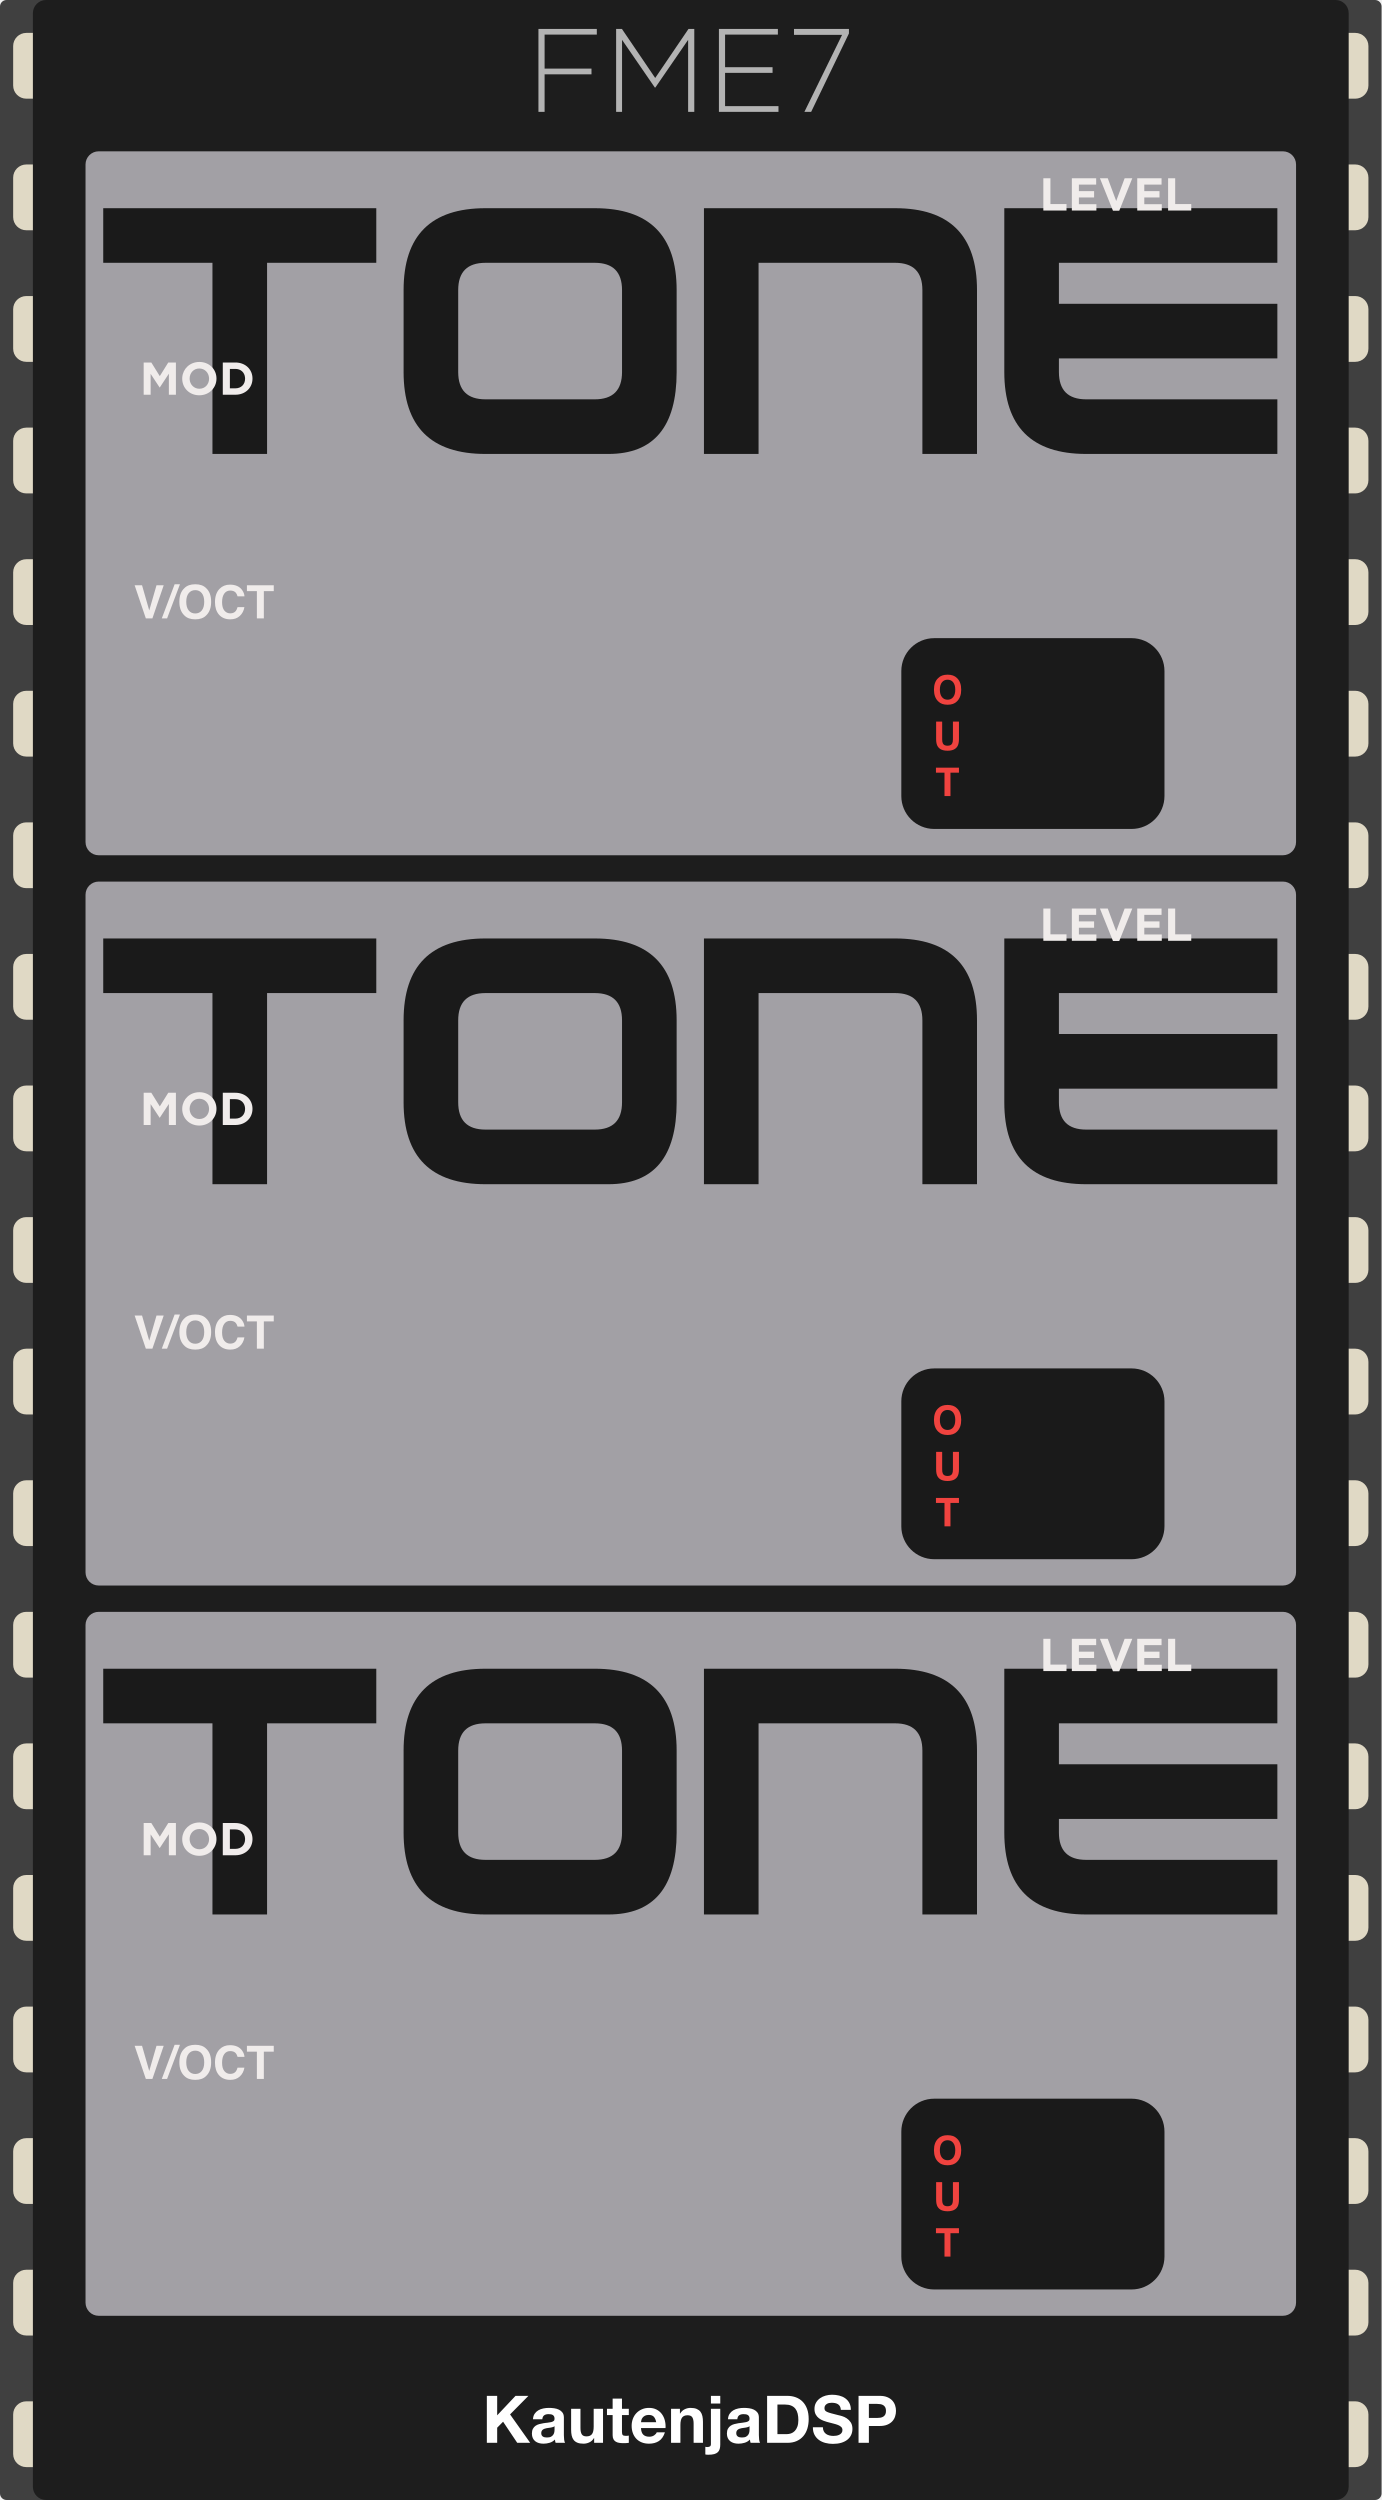
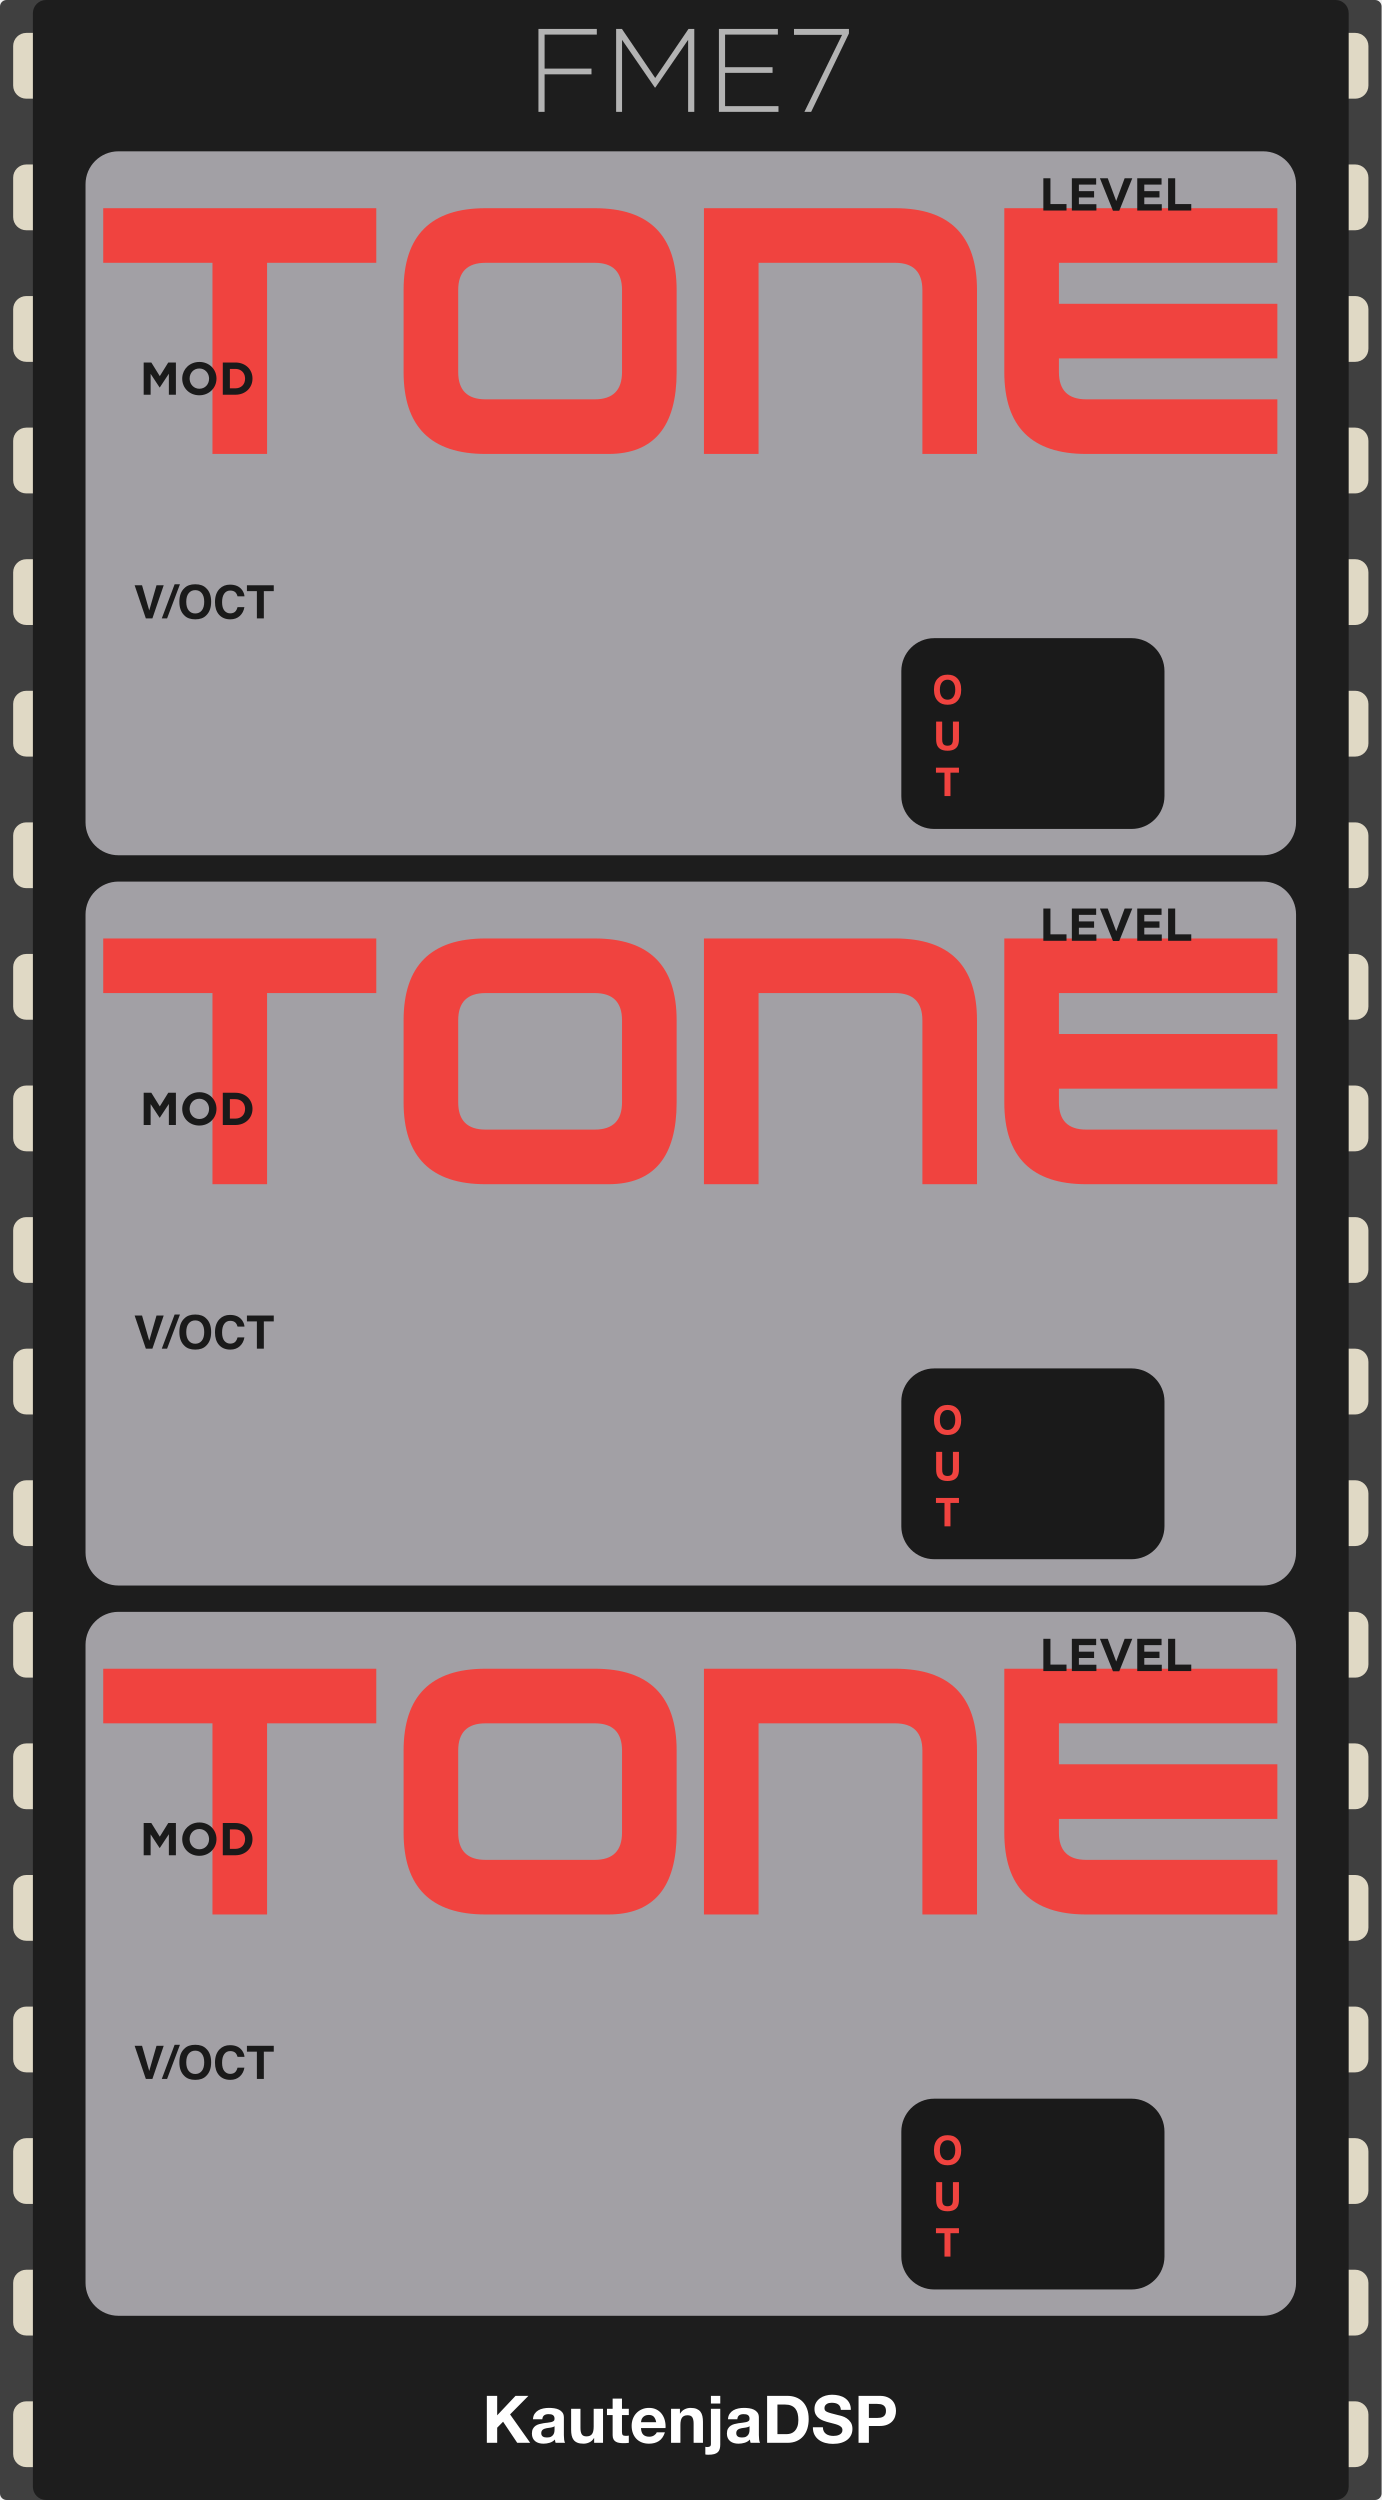
<svg xmlns="http://www.w3.org/2000/svg" width="210px" height="380px" viewBox="0 0 210 380" version="1.1">
  <g id="FME7" stroke="none" stroke-width="1" fill="none" fill-rule="evenodd">
    <g id="bg">
      <g id="chip">
        <rect id="Background" fill="#404040" fill-rule="nonzero" x="0" y="0" width="210" height="380" rx="1" />
        <path d="M206,365 C207.105,365 208,365.895 208,367 L208,373 C208,374.105 207.105,375 206,375 L4,375 C2.895,375 2,374.105 2,373 L2,367 C2,365.895 2.895,365 4,365 L206,365 Z M206,345 C207.105,345 208,345.895 208,347 L208,353 C208,354.105 207.105,355 206,355 L4,355 C2.895,355 2,354.105 2,353 L2,347 C2,345.895 2.895,345 4,345 L206,345 Z M206,325 C207.105,325 208,325.895 208,327 L208,333 C208,334.105 207.105,335 206,335 L4,335 C2.895,335 2,334.105 2,333 L2,327 C2,325.895 2.895,325 4,325 L206,325 Z M206,305 C207.105,305 208,305.895 208,307 L208,313 C208,314.105 207.105,315 206,315 L4,315 C2.895,315 2,314.105 2,313 L2,307 C2,305.895 2.895,305 4,305 L206,305 Z M206,285 C207.105,285 208,285.895 208,287 L208,293 C208,294.105 207.105,295 206,295 L4,295 C2.895,295 2,294.105 2,293 L2,287 C2,285.895 2.895,285 4,285 L206,285 Z M206,265 C207.105,265 208,265.895 208,267 L208,273 C208,274.105 207.105,275 206,275 L4,275 C2.895,275 2,274.105 2,273 L2,267 C2,265.895 2.895,265 4,265 L206,265 Z M206,245 C207.105,245 208,245.895 208,247 L208,253 C208,254.105 207.105,255 206,255 L4,255 C2.895,255 2,254.105 2,253 L2,247 C2,245.895 2.895,245 4,245 L206,245 Z M206,225 C207.105,225 208,225.895 208,227 L208,233 C208,234.105 207.105,235 206,235 L4,235 C2.895,235 2,234.105 2,233 L2,227 C2,225.895 2.895,225 4,225 L206,225 Z M206,205 C207.105,205 208,205.895 208,207 L208,213 C208,214.105 207.105,215 206,215 L4,215 C2.895,215 2,214.105 2,213 L2,207 C2,205.895 2.895,205 4,205 L206,205 Z M206,185 C207.105,185 208,185.895 208,187 L208,193 C208,194.105 207.105,195 206,195 L4,195 C2.895,195 2,194.105 2,193 L2,187 C2,185.895 2.895,185 4,185 L206,185 Z M206,165 C207.105,165 208,165.895 208,167 L208,173 C208,174.105 207.105,175 206,175 L4,175 C2.895,175 2,174.105 2,173 L2,167 C2,165.895 2.895,165 4,165 L206,165 Z M206,145 C207.105,145 208,145.895 208,147 L208,153 C208,154.105 207.105,155 206,155 L4,155 C2.895,155 2,154.105 2,153 L2,147 C2,145.895 2.895,145 4,145 L206,145 Z M206,125 C207.105,125 208,125.895 208,127 L208,133 C208,134.105 207.105,135 206,135 L4,135 C2.895,135 2,134.105 2,133 L2,127 C2,125.895 2.895,125 4,125 L206,125 Z M206,105 C207.105,105 208,105.895 208,107 L208,113 C208,114.105 207.105,115 206,115 L4,115 C2.895,115 2,114.105 2,113 L2,107 C2,105.895 2.895,105 4,105 L206,105 Z M206,85 C207.105,85 208,85.895 208,87 L208,93 C208,94.105 207.105,95 206,95 L4,95 C2.895,95 2,94.105 2,93 L2,87 C2,85.895 2.895,85 4,85 L206,85 Z M206,65 C207.105,65 208,65.895 208,67 L208,73 C208,74.105 207.105,75 206,75 L4,75 C2.895,75 2,74.105 2,73 L2,67 C2,65.895 2.895,65 4,65 L206,65 Z M206,45 C207.105,45 208,45.895 208,47 L208,53 C208,54.105 207.105,55 206,55 L4,55 C2.895,55 2,54.105 2,53 L2,47 C2,45.895 2.895,45 4,45 L206,45 Z M206,25 C207.105,25 208,25.895 208,27 L208,33 C208,34.105 207.105,35 206,35 L4,35 C2.895,35 2,34.105 2,33 L2,27 C2,25.895 2.895,25 4,25 L206,25 Z M206,5 C207.105,5 208,5.895 208,7 L208,13 C208,14.105 207.105,15 206,15 L4,15 C2.895,15 2,14.105 2,13 L2,7 C2,5.895 2.895,5 4,5 L206,5 Z" id="leads" fill="#E0D9C5" />
        <rect id="cover" fill="#1D1D1D" x="5" y="0" width="200" height="380" rx="2" />
      </g>
      <g id="branding" transform="translate(74, 4)">
        <g id="KautenjaDSP/bottom/white" transform="translate(0, 360)" fill="#FFFFFF">
          <g id="Group-3">
            <path d="M-2.13162821e-14,0.17 L-2.13162821e-14,7.31 L1.57,7.31 L1.57,5.01 L2.47,4.1 L4.62,7.31 L6.59,7.31 L3.53,2.99 L6.32,0.17 L4.36,0.17 L1.57,3.13 L1.57,0.17 L-2.13162821e-14,0.17 Z M7.01,3.73 C7.03,3.397 7.113,3.12 7.26,2.9 C7.407,2.68 7.593,2.503 7.82,2.37 C8.047,2.237 8.302,2.142 8.585,2.085 C8.868,2.028 9.153,2 9.44,2 C9.7,2 9.963,2.018 10.23,2.055 C10.497,2.092 10.74,2.163 10.96,2.27 C11.18,2.377 11.36,2.525 11.5,2.715 C11.64,2.905 11.71,3.157 11.71,3.47 L11.71,6.16 C11.71,6.393 11.723,6.617 11.75,6.83 C11.777,7.043 11.823,7.203 11.89,7.31 L10.45,7.31 C10.423,7.23 10.402,7.148 10.385,7.065 C10.368,6.982 10.357,6.897 10.35,6.81 C10.123,7.043 9.857,7.207 9.55,7.3 C9.243,7.393 8.93,7.44 8.61,7.44 C8.363,7.44 8.133,7.41 7.92,7.35 C7.707,7.29 7.52,7.197 7.36,7.07 C7.2,6.943 7.075,6.783 6.985,6.59 C6.895,6.397 6.85,6.167 6.85,5.9 C6.85,5.607 6.902,5.365 7.005,5.175 C7.108,4.985 7.242,4.833 7.405,4.72 C7.568,4.607 7.755,4.522 7.965,4.465 C8.175,4.408 8.387,4.363 8.6,4.33 L8.918,4.285 L8.918,4.285 L9.23,4.25 C9.437,4.23 9.62,4.2 9.78,4.16 C9.94,4.12 10.067,4.062 10.16,3.985 C10.253,3.908 10.297,3.797 10.29,3.65 C10.29,3.497 10.265,3.375 10.215,3.285 C10.165,3.195 10.098,3.125 10.015,3.075 C9.932,3.025 9.835,2.992 9.725,2.975 C9.615,2.958 9.497,2.95 9.37,2.95 C9.09,2.95 8.87,3.01 8.71,3.13 C8.55,3.25 8.457,3.45 8.43,3.73 L7.01,3.73 Z M10.29,4.78 C10.23,4.833 10.155,4.875 10.065,4.905 C9.975,4.935 9.878,4.96 9.775,4.98 L9.616,5.008 L9.616,5.008 L9.45,5.03 C9.337,5.043 9.223,5.06 9.11,5.08 C9.003,5.1 8.898,5.127 8.795,5.16 C8.692,5.193 8.602,5.238 8.525,5.295 C8.448,5.352 8.387,5.423 8.34,5.51 C8.293,5.597 8.27,5.707 8.27,5.84 C8.27,5.967 8.293,6.073 8.34,6.16 C8.387,6.247 8.45,6.315 8.53,6.365 C8.61,6.415 8.703,6.45 8.81,6.47 C8.917,6.49 9.027,6.5 9.14,6.5 C9.42,6.5 9.637,6.453 9.79,6.36 C9.943,6.267 10.057,6.155 10.13,6.025 C10.203,5.895 10.248,5.763 10.265,5.63 L10.287,5.399 C10.289,5.366 10.29,5.337 10.29,5.31 L10.29,4.78 Z M17.66,7.31 L17.66,2.14 L16.24,2.14 L16.24,4.85 C16.24,5.377 16.153,5.755 15.98,5.985 C15.807,6.215 15.527,6.33 15.14,6.33 C14.8,6.33 14.563,6.225 14.43,6.015 C14.297,5.805 14.23,5.487 14.23,5.06 L14.23,2.14 L12.81,2.14 L12.81,5.32 C12.81,5.64 12.838,5.932 12.895,6.195 C12.952,6.458 13.05,6.682 13.19,6.865 C13.33,7.048 13.522,7.19 13.765,7.29 C14.008,7.39 14.32,7.44 14.7,7.44 C15,7.44 15.293,7.373 15.58,7.24 C15.867,7.107 16.1,6.89 16.28,6.59 L16.31,6.59 L16.31,7.31 L17.66,7.31 Z M20.54,2.14 L20.54,0.59 L19.12,0.59 L19.12,2.14 L18.26,2.14 L18.26,3.09 L19.12,3.09 L19.12,6.14 C19.12,6.4 19.163,6.61 19.25,6.77 C19.337,6.93 19.455,7.053 19.605,7.14 C19.755,7.227 19.928,7.285 20.125,7.315 C20.322,7.345 20.53,7.36 20.75,7.36 C20.89,7.36 21.033,7.357 21.18,7.35 C21.327,7.343 21.46,7.33 21.58,7.31 L21.58,6.21 C21.513,6.223 21.443,6.233 21.37,6.24 C21.297,6.247 21.22,6.25 21.14,6.25 C20.9,6.25 20.74,6.21 20.66,6.13 C20.58,6.05 20.54,5.89 20.54,5.65 L20.54,3.09 L21.58,3.09 L21.58,2.14 L20.54,2.14 Z M25.74,4.17 L23.43,4.17 C23.437,4.07 23.458,3.957 23.495,3.83 C23.532,3.703 23.595,3.583 23.685,3.47 C23.775,3.357 23.895,3.262 24.045,3.185 C24.195,3.108 24.383,3.07 24.61,3.07 C24.957,3.07 25.215,3.163 25.385,3.35 C25.555,3.537 25.673,3.81 25.74,4.17 Z M23.43,5.07 L27.16,5.07 C27.187,4.67 27.153,4.287 27.06,3.92 C26.967,3.553 26.815,3.227 26.605,2.94 C26.395,2.653 26.127,2.425 25.8,2.255 C25.473,2.085 25.09,2 24.65,2 C24.257,2 23.898,2.07 23.575,2.21 C23.252,2.35 22.973,2.542 22.74,2.785 C22.507,3.028 22.327,3.317 22.2,3.65 C22.073,3.983 22.01,4.343 22.01,4.73 C22.01,5.13 22.072,5.497 22.195,5.83 C22.318,6.163 22.493,6.45 22.72,6.69 C22.947,6.93 23.223,7.115 23.55,7.245 C23.877,7.375 24.243,7.44 24.65,7.44 C25.237,7.44 25.737,7.307 26.15,7.04 C26.563,6.773 26.87,6.33 27.07,5.71 L25.82,5.71 C25.773,5.87 25.647,6.022 25.44,6.165 C25.233,6.308 24.987,6.38 24.7,6.38 C24.3,6.38 23.993,6.277 23.78,6.07 C23.567,5.863 23.45,5.53 23.43,5.07 Z M28,2.14 L28,7.31 L29.42,7.31 L29.42,4.6 C29.42,4.073 29.507,3.695 29.68,3.465 C29.853,3.235 30.133,3.12 30.52,3.12 C30.86,3.12 31.097,3.225 31.23,3.435 C31.363,3.645 31.43,3.963 31.43,4.39 L31.43,7.31 L32.85,7.31 L32.85,4.13 C32.85,3.81 32.822,3.518 32.765,3.255 C32.708,2.992 32.61,2.768 32.47,2.585 C32.33,2.402 32.138,2.258 31.895,2.155 C31.652,2.052 31.34,2 30.96,2 C30.66,2 30.367,2.068 30.08,2.205 C29.793,2.342 29.56,2.56 29.38,2.86 L29.35,2.86 L29.35,2.14 L28,2.14 Z M35.48,1.34 L35.48,0.17 L34.06,0.17 L34.06,1.34 L35.48,1.34 Z M33.21,7.91 L33.21,9.08 C33.343,9.107 33.493,9.12 33.66,9.12 C34.02,9.12 34.317,9.088 34.55,9.025 C34.783,8.962 34.968,8.865 35.105,8.735 C35.242,8.605 35.338,8.443 35.395,8.25 C35.452,8.057 35.48,7.827 35.48,7.56 L35.48,2.14 L34.06,2.14 L34.06,7.49 C34.06,7.683 34.005,7.808 33.895,7.865 C33.785,7.922 33.657,7.95 33.51,7.95 C33.383,7.95 33.283,7.937 33.21,7.91 Z M36.65,3.73 C36.67,3.397 36.753,3.12 36.9,2.9 C37.047,2.68 37.233,2.503 37.46,2.37 C37.687,2.237 37.942,2.142 38.225,2.085 C38.508,2.028 38.793,2 39.08,2 C39.34,2 39.603,2.018 39.87,2.055 C40.137,2.092 40.38,2.163 40.6,2.27 C40.82,2.377 41,2.525 41.14,2.715 C41.28,2.905 41.35,3.157 41.35,3.47 L41.35,6.16 C41.35,6.393 41.363,6.617 41.39,6.83 C41.417,7.043 41.463,7.203 41.53,7.31 L40.09,7.31 C40.063,7.23 40.042,7.148 40.025,7.065 C40.008,6.982 39.997,6.897 39.99,6.81 C39.763,7.043 39.497,7.207 39.19,7.3 C38.883,7.393 38.57,7.44 38.25,7.44 C38.003,7.44 37.773,7.41 37.56,7.35 C37.347,7.29 37.16,7.197 37,7.07 C36.84,6.943 36.715,6.783 36.625,6.59 C36.535,6.397 36.49,6.167 36.49,5.9 C36.49,5.607 36.542,5.365 36.645,5.175 C36.748,4.985 36.882,4.833 37.045,4.72 C37.208,4.607 37.395,4.522 37.605,4.465 C37.815,4.408 38.027,4.363 38.24,4.33 C38.453,4.297 38.663,4.27 38.87,4.25 C39.077,4.23 39.26,4.2 39.42,4.16 C39.58,4.12 39.707,4.062 39.8,3.985 C39.893,3.908 39.937,3.797 39.93,3.65 C39.93,3.497 39.905,3.375 39.855,3.285 C39.805,3.195 39.738,3.125 39.655,3.075 C39.572,3.025 39.475,2.992 39.365,2.975 C39.255,2.958 39.137,2.95 39.01,2.95 C38.73,2.95 38.51,3.01 38.35,3.13 C38.19,3.25 38.097,3.45 38.07,3.73 L36.65,3.73 Z M39.93,4.78 C39.87,4.833 39.795,4.875 39.705,4.905 C39.615,4.935 39.518,4.96 39.415,4.98 L39.256,5.008 L39.256,5.008 L39.09,5.03 C38.977,5.043 38.863,5.06 38.75,5.08 C38.643,5.1 38.538,5.127 38.435,5.16 C38.332,5.193 38.242,5.238 38.165,5.295 C38.088,5.352 38.027,5.423 37.98,5.51 C37.933,5.597 37.91,5.707 37.91,5.84 C37.91,5.967 37.933,6.073 37.98,6.16 C38.027,6.247 38.09,6.315 38.17,6.365 C38.25,6.415 38.343,6.45 38.45,6.47 C38.557,6.49 38.667,6.5 38.78,6.5 C39.06,6.5 39.277,6.453 39.43,6.36 C39.583,6.267 39.697,6.155 39.77,6.025 C39.843,5.895 39.888,5.763 39.905,5.63 L39.927,5.399 C39.929,5.366 39.93,5.337 39.93,5.31 L39.93,4.78 Z M44.17,5.99 L44.17,1.49 L45.29,1.49 C45.677,1.49 46.002,1.545 46.265,1.655 C46.528,1.765 46.74,1.923 46.9,2.13 C47.06,2.337 47.175,2.585 47.245,2.875 C47.315,3.165 47.35,3.49 47.35,3.85 C47.35,4.243 47.3,4.577 47.2,4.85 C47.1,5.123 46.967,5.345 46.8,5.515 C46.633,5.685 46.443,5.807 46.23,5.88 C46.017,5.953 45.797,5.99 45.57,5.99 L44.17,5.99 Z M42.6,0.17 L42.6,7.31 L45.68,7.31 C46.227,7.31 46.702,7.218 47.105,7.035 C47.508,6.852 47.845,6.6 48.115,6.28 C48.385,5.96 48.587,5.58 48.72,5.14 C48.853,4.7 48.92,4.22 48.92,3.7 C48.92,3.107 48.838,2.59 48.675,2.15 C48.512,1.71 48.285,1.343 47.995,1.05 C47.705,0.757 47.362,0.537 46.965,0.39 C46.568,0.243 46.14,0.17 45.68,0.17 L42.6,0.17 Z M51.08,4.94 L49.56,4.94 C49.553,5.38 49.633,5.76 49.8,6.08 C49.967,6.4 50.192,6.663 50.475,6.87 C50.758,7.077 51.085,7.228 51.455,7.325 C51.825,7.422 52.207,7.47 52.6,7.47 C53.087,7.47 53.515,7.413 53.885,7.3 C54.255,7.187 54.565,7.028 54.815,6.825 C55.065,6.622 55.253,6.38 55.38,6.1 C55.507,5.82 55.57,5.517 55.57,5.19 C55.57,4.79 55.485,4.462 55.315,4.205 C55.145,3.948 54.943,3.743 54.71,3.59 C54.477,3.437 54.242,3.325 54.005,3.255 L53.746,3.181 C53.629,3.15 53.53,3.126 53.45,3.11 L52.365,2.83 L52.365,2.83 C52.088,2.757 51.872,2.683 51.715,2.61 C51.558,2.537 51.453,2.457 51.4,2.37 C51.347,2.283 51.32,2.17 51.32,2.03 C51.32,1.877 51.353,1.75 51.42,1.65 C51.487,1.55 51.572,1.467 51.675,1.4 C51.778,1.333 51.893,1.287 52.02,1.26 C52.147,1.233 52.273,1.22 52.4,1.22 C52.593,1.22 52.772,1.237 52.935,1.27 C53.098,1.303 53.243,1.36 53.37,1.44 C53.497,1.52 53.598,1.63 53.675,1.77 C53.752,1.91 53.797,2.087 53.81,2.3 L55.33,2.3 C55.33,1.887 55.252,1.535 55.095,1.245 C54.938,0.955 54.727,0.717 54.46,0.53 C54.193,0.343 53.888,0.208 53.545,0.125 C53.202,0.042 52.843,0 52.47,0 C52.15,0 51.83,0.043 51.51,0.13 C51.19,0.217 50.903,0.35 50.65,0.53 C50.397,0.71 50.192,0.935 50.035,1.205 C49.878,1.475 49.8,1.793 49.8,2.16 C49.8,2.487 49.862,2.765 49.985,2.995 C50.108,3.225 50.27,3.417 50.47,3.57 C50.67,3.723 50.897,3.848 51.15,3.945 C51.319,4.009 51.491,4.067 51.666,4.118 L51.93,4.19 C52.19,4.263 52.447,4.33 52.7,4.39 C52.953,4.45 53.18,4.52 53.38,4.6 C53.58,4.68 53.742,4.78 53.865,4.9 C53.988,5.02 54.05,5.177 54.05,5.37 C54.05,5.55 54.003,5.698 53.91,5.815 C53.817,5.932 53.7,6.023 53.56,6.09 C53.42,6.157 53.27,6.202 53.11,6.225 C52.95,6.248 52.8,6.26 52.66,6.26 C52.453,6.26 52.253,6.235 52.06,6.185 C51.867,6.135 51.698,6.058 51.555,5.955 C51.412,5.852 51.297,5.717 51.21,5.55 C51.123,5.383 51.08,5.18 51.08,4.94 Z" id="KautenjaDSP" fill-rule="nonzero" />
            <path d="M59.72,0.17 C60.167,0.17 60.547,0.235 60.86,0.365 C61.173,0.495 61.428,0.667 61.625,0.88 C61.822,1.093 61.965,1.337 62.055,1.61 C62.145,1.883 62.19,2.167 62.19,2.46 C62.19,2.747 62.145,3.028 62.055,3.305 C61.965,3.582 61.822,3.827 61.625,4.04 C61.428,4.253 61.173,4.425 60.86,4.555 C60.547,4.685 60.167,4.75 59.72,4.75 L58.07,4.75 L58.07,7.31 L56.5,7.31 L56.5,0.17 L59.72,0.17 Z M59.29,1.39 L58.07,1.39 L58.07,3.53 L59.29,3.53 C59.47,3.53 59.643,3.517 59.81,3.49 C59.977,3.463 60.123,3.412 60.25,3.335 C60.377,3.258 60.478,3.15 60.555,3.01 C60.632,2.87 60.67,2.687 60.67,2.46 C60.67,2.233 60.632,2.05 60.555,1.91 C60.478,1.77 60.377,1.662 60.25,1.585 C60.123,1.508 59.977,1.457 59.81,1.43 C59.643,1.403 59.47,1.39 59.29,1.39 L59.29,1.39 Z" id="Combined-Shape" fill-rule="nonzero" />
          </g>
        </g>
        <path d="M16.717,1.264 L16.717,0.4 L7.843,0.4 L7.843,13 L8.779,13 L8.779,7.294 L15.907,7.294 L15.907,6.43 L8.779,6.43 L8.779,1.264 L16.717,1.264 Z M31.531,13 L31.531,0.4 L30.649,0.4 L25.591,7.852 L20.533,0.4 L19.651,0.4 L19.651,13 L20.551,13 L20.551,2.056 L25.537,9.31 L25.609,9.31 L30.595,2.056 L30.595,13 L31.531,13 Z M44.329,13 L44.329,12.136 L36.211,12.136 L36.211,7.078 L43.429,7.078 L43.429,6.214 L36.211,6.214 L36.211,1.264 L44.239,1.264 L44.239,0.4 L35.275,0.4 L35.275,13 L44.329,13 Z M46.687,1.3 L46.687,0.4 L55.039,0.4 L55.039,1.084 L49.297,13 L48.271,13 L53.995,1.3 L46.687,1.3 Z" id="FME7" fill="#B3B3B3" fill-rule="nonzero" />
      </g>
    </g>
    <g id="tone3" transform="translate(13, 245)">
-       <rect id="bg" fill="#A2A0A5" x="0" y="-2.84217094e-14" width="184" height="107" rx="2" />
-       <g id="Header" transform="translate(2, 8)" fill="#1A1A1A" fill-rule="nonzero">
+       <rect id="bg" fill="#A2A0A5" x="0" y="-2.84217094e-14" width="184" height="107" rx="5" />
+       <g id="Header" transform="translate(2, 8)" fill="#F0433F" fill-rule="nonzero">
        <path d="M0.691,0.646 L42.195,0.646 L42.195,8.947 L25.594,8.947 L25.594,38 L17.293,38 L17.293,8.947 L0.691,8.947 L0.691,0.646 Z M58.797,38 C50.496,38 46.346,33.85 46.346,25.549 L46.346,13.098 C46.346,4.797 50.496,0.646 58.797,0.646 L75.398,0.646 C83.699,0.646 87.85,4.797 87.85,13.098 L87.85,25.549 C87.85,33.85 84.391,38 77.474,38 L58.797,38 Z M54.646,25.549 C54.646,28.316 56.03,29.699 58.797,29.699 L75.398,29.699 C78.165,29.699 79.549,28.316 79.549,25.549 L79.549,13.098 C79.549,10.331 78.165,8.947 75.398,8.947 L58.797,8.947 C56.03,8.947 54.646,10.331 54.646,13.098 L54.646,25.549 Z M92,38 L92,0.646 L121.053,0.646 C129.354,0.646 133.504,4.797 133.504,13.098 L133.504,38 L125.203,38 L125.203,13.098 C125.203,10.331 123.82,8.947 121.053,8.947 L100.301,8.947 L100.301,38 L92,38 Z M179.158,38 L150.105,38 C141.805,38 137.654,33.85 137.654,25.549 L137.654,0.646 L179.158,0.646 L179.158,8.947 L145.955,8.947 L145.955,15.173 L179.158,15.173 L179.158,23.474 L145.955,23.474 L145.955,25.549 C145.955,28.316 147.339,29.699 150.105,29.699 L179.158,29.699 L179.158,38 Z" id="TONE" />
      </g>
      <g id="Out" transform="translate(124, 74)">
        <rect id="bg" fill="#1A1A1A" x="0" y="0" width="40" height="29" rx="5" />
        <path d="M7.034,9.355 C7.391,9.355 7.675,9.224 7.885,8.96 C8.095,8.696 8.2,8.321 8.2,7.835 C8.2,7.351 8.095,6.976 7.885,6.711 C7.675,6.447 7.391,6.314 7.034,6.314 C6.676,6.314 6.391,6.446 6.178,6.71 C5.965,6.974 5.859,7.349 5.859,7.835 C5.859,8.321 5.965,8.696 6.178,8.96 C6.391,9.224 6.676,9.355 7.034,9.355 Z M9.102,7.835 C9.102,8.61 8.884,9.204 8.449,9.616 C8.123,9.952 7.651,10.12 7.034,10.12 C6.417,10.12 5.945,9.952 5.619,9.616 C5.181,9.204 4.962,8.61 4.962,7.835 C4.962,7.044 5.181,6.45 5.619,6.054 C5.945,5.718 6.417,5.55 7.034,5.55 C7.651,5.55 8.123,5.718 8.449,6.054 C8.884,6.45 9.102,7.044 9.102,7.835 Z M5.291,12.682 L6.208,12.682 L6.208,15.336 C6.208,15.633 6.243,15.85 6.313,15.986 C6.422,16.229 6.661,16.35 7.028,16.35 C7.393,16.35 7.63,16.229 7.74,15.986 C7.81,15.85 7.845,15.633 7.845,15.336 L7.845,12.682 L8.762,12.682 L8.762,15.336 C8.762,15.795 8.691,16.152 8.548,16.408 C8.283,16.877 7.776,17.111 7.028,17.111 C6.28,17.111 5.772,16.877 5.504,16.408 C5.362,16.152 5.291,15.795 5.291,15.336 L5.291,12.682 Z M8.762,19.682 L8.762,20.446 L7.47,20.446 L7.47,24 L6.562,24 L6.562,20.446 L5.264,20.446 L5.264,19.682 L8.762,19.682 Z" id="OUT" fill="#F0433F" fill-rule="nonzero" />
      </g>
-       <g id="Level" transform="translate(145, 4)" fill="#F0ECEB" fill-rule="nonzero">
+       <g id="Level" transform="translate(145, 4)" fill="#1A1A1A" fill-rule="nonzero">
        <path d="M4.109,5 L4.109,4.02 L1.666,4.02 L1.666,0.1 L0.588,0.1 L0.588,5 L4.109,5 Z M8.652,5 L8.652,4.041 L5.992,4.041 L5.992,3.012 L8.302,3.012 L8.302,2.053 L5.992,2.053 L5.992,1.059 L8.617,1.059 L8.617,0.1 L4.921,0.1 L4.921,5 L8.652,5 Z M14.105,0.1 L12.943,0.1 L11.662,3.551 L10.381,0.1 L9.191,0.1 L11.172,5.035 L12.124,5.035 L14.105,0.1 Z M18.592,5 L18.592,4.041 L15.932,4.041 L15.932,3.012 L18.242,3.012 L18.242,2.053 L15.932,2.053 L15.932,1.059 L18.557,1.059 L18.557,0.1 L14.861,0.1 L14.861,5 L18.592,5 Z M23.072,5 L19.551,5 L19.551,0.1 L20.629,0.1 L20.629,4.02 L23.072,4.02 L23.072,5 Z" id="LEVEL" />
      </g>
-       <g id="VOCT" transform="translate(7, 65)" fill="#F0ECEB" fill-rule="nonzero">
+       <g id="VOCT" transform="translate(7, 65)" fill="#1A1A1A" fill-rule="nonzero">
        <path d="M3.788,0.962 L4.882,0.962 L3.163,6 L2.168,6 L0.466,0.962 L1.59,0.962 L2.684,4.787 L3.788,0.962 Z M6.543,0.808 L7.353,0.808 L5.395,6 L4.591,6 L6.543,0.808 Z M9.681,5.248 C10.098,5.248 10.429,5.094 10.674,4.787 C10.919,4.479 11.041,4.042 11.041,3.474 C11.041,2.909 10.919,2.472 10.674,2.163 C10.429,1.855 10.098,1.7 9.681,1.7 C9.264,1.7 8.931,1.854 8.683,2.162 C8.434,2.469 8.31,2.907 8.31,3.474 C8.31,4.042 8.434,4.479 8.683,4.787 C8.931,5.094 9.264,5.248 9.681,5.248 Z M12.094,3.474 C12.094,4.379 11.84,5.071 11.332,5.552 C10.951,5.944 10.401,6.14 9.681,6.14 C8.961,6.14 8.41,5.944 8.03,5.552 C7.519,5.071 7.264,4.379 7.264,3.474 C7.264,2.551 7.519,1.859 8.03,1.396 C8.41,1.004 8.961,0.808 9.681,0.808 C10.401,0.808 10.951,1.004 11.332,1.396 C11.84,1.859 12.094,2.551 12.094,3.474 Z M12.678,3.522 C12.678,2.642 12.914,1.965 13.386,1.488 C13.796,1.074 14.318,0.866 14.951,0.866 C15.799,0.866 16.419,1.144 16.811,1.7 C17.027,2.012 17.143,2.326 17.159,2.64 L16.106,2.64 C16.038,2.399 15.95,2.216 15.843,2.093 C15.652,1.875 15.368,1.765 14.992,1.765 C14.609,1.765 14.307,1.92 14.086,2.228 C13.865,2.537 13.755,2.974 13.755,3.539 C13.755,4.104 13.872,4.527 14.105,4.809 C14.339,5.09 14.636,5.231 14.996,5.231 C15.365,5.231 15.646,5.11 15.84,4.869 C15.947,4.739 16.036,4.544 16.106,4.284 L17.149,4.284 C17.058,4.833 16.825,5.28 16.45,5.624 C16.075,5.968 15.595,6.14 15.009,6.14 C14.285,6.14 13.715,5.908 13.3,5.443 C12.886,4.976 12.678,4.335 12.678,3.522 Z M21.613,0.962 L21.613,1.854 L20.105,1.854 L20.105,6 L19.046,6 L19.046,1.854 L17.532,1.854 L17.532,0.962 L21.613,0.962 Z" id="V/OCT" />
      </g>
-       <g id="Mod" transform="translate(8, 32)" fill="#F0ECEB" fill-rule="nonzero">
+       <g id="Mod" transform="translate(8, 32)" fill="#1A1A1A" fill-rule="nonzero">
        <path d="M5.738,5 L5.738,0.1 L4.576,0.1 L3.288,2.172 L2,0.1 L0.838,0.1 L0.838,5 L1.895,5 L1.895,1.822 L3.26,3.894 L3.288,3.894 L4.667,1.801 L4.667,5 L5.738,5 Z M11.905,2.55 L11.905,2.536 C11.905,1.143 10.82,0.016 9.308,0.016 C7.854,0.016 6.782,1.071 6.702,2.39 L6.697,2.564 C6.697,3.957 7.782,5.084 9.294,5.084 C10.806,5.084 11.905,3.943 11.905,2.55 Z M10.778,2.564 C10.778,3.404 10.176,4.09 9.308,4.09 C8.488,4.09 7.893,3.466 7.83,2.689 L7.824,2.536 C7.824,1.696 8.426,1.01 9.294,1.01 C10.114,1.01 10.709,1.634 10.772,2.411 L10.778,2.564 Z M17.379,2.55 L17.379,2.536 C17.379,1.157 16.315,0.1 14.775,0.1 L12.864,0.1 L12.864,5 L14.775,5 C16.315,5 17.379,3.929 17.379,2.55 Z M16.252,2.564 C16.252,3.432 15.657,4.027 14.775,4.027 L13.942,4.027 L13.942,1.073 L14.775,1.073 C15.605,1.073 16.181,1.612 16.246,2.4 L16.252,2.564 Z" id="MOD" />
      </g>
    </g>
    <g id="tone2" transform="translate(13, 134)">
-       <rect id="bg" fill="#A2A0A5" x="0" y="0" width="184" height="107" rx="2" />
-       <g id="Header" transform="translate(2, 8)" fill="#1A1A1A" fill-rule="nonzero">
+       <rect id="bg" fill="#A2A0A5" x="0" y="0" width="184" height="107" rx="5" />
+       <g id="Header" transform="translate(2, 8)" fill="#F0433F" fill-rule="nonzero">
        <path d="M0.691,0.646 L42.195,0.646 L42.195,8.947 L25.594,8.947 L25.594,38 L17.293,38 L17.293,8.947 L0.691,8.947 L0.691,0.646 Z M58.797,38 C50.496,38 46.346,33.85 46.346,25.549 L46.346,13.098 C46.346,4.797 50.496,0.646 58.797,0.646 L75.398,0.646 C83.699,0.646 87.85,4.797 87.85,13.098 L87.85,25.549 C87.85,33.85 84.391,38 77.474,38 L58.797,38 Z M54.646,25.549 C54.646,28.316 56.03,29.699 58.797,29.699 L75.398,29.699 C78.165,29.699 79.549,28.316 79.549,25.549 L79.549,13.098 C79.549,10.331 78.165,8.947 75.398,8.947 L58.797,8.947 C56.03,8.947 54.646,10.331 54.646,13.098 L54.646,25.549 Z M92,38 L92,0.646 L121.053,0.646 C129.354,0.646 133.504,4.797 133.504,13.098 L133.504,38 L125.203,38 L125.203,13.098 C125.203,10.331 123.82,8.947 121.053,8.947 L100.301,8.947 L100.301,38 L92,38 Z M179.158,38 L150.105,38 C141.805,38 137.654,33.85 137.654,25.549 L137.654,0.646 L179.158,0.646 L179.158,8.947 L145.955,8.947 L145.955,15.173 L179.158,15.173 L179.158,23.474 L145.955,23.474 L145.955,25.549 C145.955,28.316 147.339,29.699 150.105,29.699 L179.158,29.699 L179.158,38 Z" id="TONE" />
      </g>
      <g id="Out" transform="translate(124, 74)">
        <rect id="bg" fill="#1A1A1A" x="0" y="0" width="40" height="29" rx="5" />
        <path d="M7.034,9.355 C7.391,9.355 7.675,9.224 7.885,8.96 C8.095,8.696 8.2,8.321 8.2,7.835 C8.2,7.351 8.095,6.976 7.885,6.711 C7.675,6.447 7.391,6.314 7.034,6.314 C6.676,6.314 6.391,6.446 6.178,6.71 C5.965,6.974 5.859,7.349 5.859,7.835 C5.859,8.321 5.965,8.696 6.178,8.96 C6.391,9.224 6.676,9.355 7.034,9.355 Z M9.102,7.835 C9.102,8.61 8.884,9.204 8.449,9.616 C8.123,9.952 7.651,10.12 7.034,10.12 C6.417,10.12 5.945,9.952 5.619,9.616 C5.181,9.204 4.962,8.61 4.962,7.835 C4.962,7.044 5.181,6.45 5.619,6.054 C5.945,5.718 6.417,5.55 7.034,5.55 C7.651,5.55 8.123,5.718 8.449,6.054 C8.884,6.45 9.102,7.044 9.102,7.835 Z M5.291,12.682 L6.208,12.682 L6.208,15.336 C6.208,15.633 6.243,15.85 6.313,15.986 C6.422,16.229 6.661,16.35 7.028,16.35 C7.393,16.35 7.63,16.229 7.74,15.986 C7.81,15.85 7.845,15.633 7.845,15.336 L7.845,12.682 L8.762,12.682 L8.762,15.336 C8.762,15.795 8.691,16.152 8.548,16.408 C8.283,16.877 7.776,17.111 7.028,17.111 C6.28,17.111 5.772,16.877 5.504,16.408 C5.362,16.152 5.291,15.795 5.291,15.336 L5.291,12.682 Z M8.762,19.682 L8.762,20.446 L7.47,20.446 L7.47,24 L6.562,24 L6.562,20.446 L5.264,20.446 L5.264,19.682 L8.762,19.682 Z" id="OUT" fill="#F0433F" fill-rule="nonzero" />
      </g>
-       <g id="Level" transform="translate(145, 4)" fill="#F0ECEB" fill-rule="nonzero">
+       <g id="Level" transform="translate(145, 4)" fill="#1A1A1A" fill-rule="nonzero">
        <path d="M4.109,5 L4.109,4.02 L1.666,4.02 L1.666,0.1 L0.588,0.1 L0.588,5 L4.109,5 Z M8.652,5 L8.652,4.041 L5.992,4.041 L5.992,3.012 L8.302,3.012 L8.302,2.053 L5.992,2.053 L5.992,1.059 L8.617,1.059 L8.617,0.1 L4.921,0.1 L4.921,5 L8.652,5 Z M14.105,0.1 L12.943,0.1 L11.662,3.551 L10.381,0.1 L9.191,0.1 L11.172,5.035 L12.124,5.035 L14.105,0.1 Z M18.592,5 L18.592,4.041 L15.932,4.041 L15.932,3.012 L18.242,3.012 L18.242,2.053 L15.932,2.053 L15.932,1.059 L18.557,1.059 L18.557,0.1 L14.861,0.1 L14.861,5 L18.592,5 Z M23.072,5 L19.551,5 L19.551,0.1 L20.629,0.1 L20.629,4.02 L23.072,4.02 L23.072,5 Z" id="LEVEL" />
      </g>
-       <g id="VOCT" transform="translate(7, 65)" fill="#F0ECEB" fill-rule="nonzero">
+       <g id="VOCT" transform="translate(7, 65)" fill="#1A1A1A" fill-rule="nonzero">
        <path d="M3.788,0.962 L4.882,0.962 L3.163,6 L2.168,6 L0.466,0.962 L1.59,0.962 L2.684,4.787 L3.788,0.962 Z M6.543,0.808 L7.353,0.808 L5.395,6 L4.591,6 L6.543,0.808 Z M9.681,5.248 C10.098,5.248 10.429,5.094 10.674,4.787 C10.919,4.479 11.041,4.042 11.041,3.474 C11.041,2.909 10.919,2.472 10.674,2.163 C10.429,1.855 10.098,1.7 9.681,1.7 C9.264,1.7 8.931,1.854 8.683,2.162 C8.434,2.469 8.31,2.907 8.31,3.474 C8.31,4.042 8.434,4.479 8.683,4.787 C8.931,5.094 9.264,5.248 9.681,5.248 Z M12.094,3.474 C12.094,4.379 11.84,5.071 11.332,5.552 C10.951,5.944 10.401,6.14 9.681,6.14 C8.961,6.14 8.41,5.944 8.03,5.552 C7.519,5.071 7.264,4.379 7.264,3.474 C7.264,2.551 7.519,1.859 8.03,1.396 C8.41,1.004 8.961,0.808 9.681,0.808 C10.401,0.808 10.951,1.004 11.332,1.396 C11.84,1.859 12.094,2.551 12.094,3.474 Z M12.678,3.522 C12.678,2.642 12.914,1.965 13.386,1.488 C13.796,1.074 14.318,0.866 14.951,0.866 C15.799,0.866 16.419,1.144 16.811,1.7 C17.027,2.012 17.143,2.326 17.159,2.64 L16.106,2.64 C16.038,2.399 15.95,2.216 15.843,2.093 C15.652,1.875 15.368,1.765 14.992,1.765 C14.609,1.765 14.307,1.92 14.086,2.228 C13.865,2.537 13.755,2.974 13.755,3.539 C13.755,4.104 13.872,4.527 14.105,4.809 C14.339,5.09 14.636,5.231 14.996,5.231 C15.365,5.231 15.646,5.11 15.84,4.869 C15.947,4.739 16.036,4.544 16.106,4.284 L17.149,4.284 C17.058,4.833 16.825,5.28 16.45,5.624 C16.075,5.968 15.595,6.14 15.009,6.14 C14.285,6.14 13.715,5.908 13.3,5.443 C12.886,4.976 12.678,4.335 12.678,3.522 Z M21.613,0.962 L21.613,1.854 L20.105,1.854 L20.105,6 L19.046,6 L19.046,1.854 L17.532,1.854 L17.532,0.962 L21.613,0.962 Z" id="V/OCT" />
      </g>
-       <g id="Mod" transform="translate(8, 32)" fill="#F0ECEB" fill-rule="nonzero">
+       <g id="Mod" transform="translate(8, 32)" fill="#1A1A1A" fill-rule="nonzero">
        <path d="M5.738,5 L5.738,0.1 L4.576,0.1 L3.288,2.172 L2,0.1 L0.838,0.1 L0.838,5 L1.895,5 L1.895,1.822 L3.26,3.894 L3.288,3.894 L4.667,1.801 L4.667,5 L5.738,5 Z M11.905,2.55 L11.905,2.536 C11.905,1.143 10.82,0.016 9.308,0.016 C7.854,0.016 6.782,1.071 6.702,2.39 L6.697,2.564 C6.697,3.957 7.782,5.084 9.294,5.084 C10.806,5.084 11.905,3.943 11.905,2.55 Z M10.778,2.564 C10.778,3.404 10.176,4.09 9.308,4.09 C8.488,4.09 7.893,3.466 7.83,2.689 L7.824,2.536 C7.824,1.696 8.426,1.01 9.294,1.01 C10.114,1.01 10.709,1.634 10.772,2.411 L10.778,2.564 Z M17.379,2.55 L17.379,2.536 C17.379,1.157 16.315,0.1 14.775,0.1 L12.864,0.1 L12.864,5 L14.775,5 C16.315,5 17.379,3.929 17.379,2.55 Z M16.252,2.564 C16.252,3.432 15.657,4.027 14.775,4.027 L13.942,4.027 L13.942,1.073 L14.775,1.073 C15.605,1.073 16.181,1.612 16.246,2.4 L16.252,2.564 Z" id="MOD" />
      </g>
    </g>
    <g id="tone1" transform="translate(13, 23)">
-       <rect id="bg" fill="#A2A0A5" x="0" y="0" width="184" height="107" rx="2" />
-       <g id="Header" transform="translate(2, 8)" fill="#1A1A1A" fill-rule="nonzero">
+       <rect id="bg" fill="#A2A0A5" x="0" y="0" width="184" height="107" rx="5" />
+       <g id="Header" transform="translate(2, 8)" fill="#F0433F" fill-rule="nonzero">
        <path d="M0.691,0.646 L42.195,0.646 L42.195,8.947 L25.594,8.947 L25.594,38 L17.293,38 L17.293,8.947 L0.691,8.947 L0.691,0.646 Z M58.797,38 C50.496,38 46.346,33.85 46.346,25.549 L46.346,13.098 C46.346,4.797 50.496,0.646 58.797,0.646 L75.398,0.646 C83.699,0.646 87.85,4.797 87.85,13.098 L87.85,25.549 C87.85,33.85 84.391,38 77.474,38 L58.797,38 Z M54.646,25.549 C54.646,28.316 56.03,29.699 58.797,29.699 L75.398,29.699 C78.165,29.699 79.549,28.316 79.549,25.549 L79.549,13.098 C79.549,10.331 78.165,8.947 75.398,8.947 L58.797,8.947 C56.03,8.947 54.646,10.331 54.646,13.098 L54.646,25.549 Z M92,38 L92,0.646 L121.053,0.646 C129.354,0.646 133.504,4.797 133.504,13.098 L133.504,38 L125.203,38 L125.203,13.098 C125.203,10.331 123.82,8.947 121.053,8.947 L100.301,8.947 L100.301,38 L92,38 Z M179.158,38 L150.105,38 C141.805,38 137.654,33.85 137.654,25.549 L137.654,0.646 L179.158,0.646 L179.158,8.947 L145.955,8.947 L145.955,15.173 L179.158,15.173 L179.158,23.474 L145.955,23.474 L145.955,25.549 C145.955,28.316 147.339,29.699 150.105,29.699 L179.158,29.699 L179.158,38 Z" id="TONE" />
      </g>
      <g id="Out" transform="translate(124, 74)">
        <rect id="bg" fill="#1A1A1A" x="0" y="0" width="40" height="29" rx="5" />
        <path d="M7.034,9.355 C7.391,9.355 7.675,9.224 7.885,8.96 C8.095,8.696 8.2,8.321 8.2,7.835 C8.2,7.351 8.095,6.976 7.885,6.711 C7.675,6.447 7.391,6.314 7.034,6.314 C6.676,6.314 6.391,6.446 6.178,6.71 C5.965,6.974 5.859,7.349 5.859,7.835 C5.859,8.321 5.965,8.696 6.178,8.96 C6.391,9.224 6.676,9.355 7.034,9.355 Z M9.102,7.835 C9.102,8.61 8.884,9.204 8.449,9.616 C8.123,9.952 7.651,10.12 7.034,10.12 C6.417,10.12 5.945,9.952 5.619,9.616 C5.181,9.204 4.962,8.61 4.962,7.835 C4.962,7.044 5.181,6.45 5.619,6.054 C5.945,5.718 6.417,5.55 7.034,5.55 C7.651,5.55 8.123,5.718 8.449,6.054 C8.884,6.45 9.102,7.044 9.102,7.835 Z M5.291,12.682 L6.208,12.682 L6.208,15.336 C6.208,15.633 6.243,15.85 6.313,15.986 C6.422,16.229 6.661,16.35 7.028,16.35 C7.393,16.35 7.63,16.229 7.74,15.986 C7.81,15.85 7.845,15.633 7.845,15.336 L7.845,12.682 L8.762,12.682 L8.762,15.336 C8.762,15.795 8.691,16.152 8.548,16.408 C8.283,16.877 7.776,17.111 7.028,17.111 C6.28,17.111 5.772,16.877 5.504,16.408 C5.362,16.152 5.291,15.795 5.291,15.336 L5.291,12.682 Z M8.762,19.682 L8.762,20.446 L7.47,20.446 L7.47,24 L6.562,24 L6.562,20.446 L5.264,20.446 L5.264,19.682 L8.762,19.682 Z" id="OUT" fill="#F0433F" fill-rule="nonzero" />
      </g>
-       <g id="Level" transform="translate(145, 4)" fill="#F0ECEB" fill-rule="nonzero">
+       <g id="Level" transform="translate(145, 4)" fill="#1A1A1A" fill-rule="nonzero">
        <path d="M4.109,5 L4.109,4.02 L1.666,4.02 L1.666,0.1 L0.588,0.1 L0.588,5 L4.109,5 Z M8.652,5 L8.652,4.041 L5.992,4.041 L5.992,3.012 L8.302,3.012 L8.302,2.053 L5.992,2.053 L5.992,1.059 L8.617,1.059 L8.617,0.1 L4.921,0.1 L4.921,5 L8.652,5 Z M14.105,0.1 L12.943,0.1 L11.662,3.551 L10.381,0.1 L9.191,0.1 L11.172,5.035 L12.124,5.035 L14.105,0.1 Z M18.592,5 L18.592,4.041 L15.932,4.041 L15.932,3.012 L18.242,3.012 L18.242,2.053 L15.932,2.053 L15.932,1.059 L18.557,1.059 L18.557,0.1 L14.861,0.1 L14.861,5 L18.592,5 Z M23.072,5 L19.551,5 L19.551,0.1 L20.629,0.1 L20.629,4.02 L23.072,4.02 L23.072,5 Z" id="LEVEL" />
      </g>
-       <g id="VOCT" transform="translate(7, 65)" fill="#F0ECEB" fill-rule="nonzero">
+       <g id="VOCT" transform="translate(7, 65)" fill="#1A1A1A" fill-rule="nonzero">
        <path d="M3.788,0.962 L4.882,0.962 L3.163,6 L2.168,6 L0.466,0.962 L1.59,0.962 L2.684,4.787 L3.788,0.962 Z M6.543,0.808 L7.353,0.808 L5.395,6 L4.591,6 L6.543,0.808 Z M9.681,5.248 C10.098,5.248 10.429,5.094 10.674,4.787 C10.919,4.479 11.041,4.042 11.041,3.474 C11.041,2.909 10.919,2.472 10.674,2.163 C10.429,1.855 10.098,1.7 9.681,1.7 C9.264,1.7 8.931,1.854 8.683,2.162 C8.434,2.469 8.31,2.907 8.31,3.474 C8.31,4.042 8.434,4.479 8.683,4.787 C8.931,5.094 9.264,5.248 9.681,5.248 Z M12.094,3.474 C12.094,4.379 11.84,5.071 11.332,5.552 C10.951,5.944 10.401,6.14 9.681,6.14 C8.961,6.14 8.41,5.944 8.03,5.552 C7.519,5.071 7.264,4.379 7.264,3.474 C7.264,2.551 7.519,1.859 8.03,1.396 C8.41,1.004 8.961,0.808 9.681,0.808 C10.401,0.808 10.951,1.004 11.332,1.396 C11.84,1.859 12.094,2.551 12.094,3.474 Z M12.678,3.522 C12.678,2.642 12.914,1.965 13.386,1.488 C13.796,1.074 14.318,0.866 14.951,0.866 C15.799,0.866 16.419,1.144 16.811,1.7 C17.027,2.012 17.143,2.326 17.159,2.64 L16.106,2.64 C16.038,2.399 15.95,2.216 15.843,2.093 C15.652,1.875 15.368,1.765 14.992,1.765 C14.609,1.765 14.307,1.92 14.086,2.228 C13.865,2.537 13.755,2.974 13.755,3.539 C13.755,4.104 13.872,4.527 14.105,4.809 C14.339,5.09 14.636,5.231 14.996,5.231 C15.365,5.231 15.646,5.11 15.84,4.869 C15.947,4.739 16.036,4.544 16.106,4.284 L17.149,4.284 C17.058,4.833 16.825,5.28 16.45,5.624 C16.075,5.968 15.595,6.14 15.009,6.14 C14.285,6.14 13.715,5.908 13.3,5.443 C12.886,4.976 12.678,4.335 12.678,3.522 Z M21.613,0.962 L21.613,1.854 L20.105,1.854 L20.105,6 L19.046,6 L19.046,1.854 L17.532,1.854 L17.532,0.962 L21.613,0.962 Z" id="V/OCT" />
      </g>
-       <g id="Mod" transform="translate(8, 32)" fill="#F0ECEB" fill-rule="nonzero">
+       <g id="Mod" transform="translate(8, 32)" fill="#1A1A1A" fill-rule="nonzero">
        <path d="M5.738,5 L5.738,0.1 L4.576,0.1 L3.288,2.172 L2,0.1 L0.838,0.1 L0.838,5 L1.895,5 L1.895,1.822 L3.26,3.894 L3.288,3.894 L4.667,1.801 L4.667,5 L5.738,5 Z M11.905,2.55 L11.905,2.536 C11.905,1.143 10.82,0.016 9.308,0.016 C7.854,0.016 6.782,1.071 6.702,2.39 L6.697,2.564 C6.697,3.957 7.782,5.084 9.294,5.084 C10.806,5.084 11.905,3.943 11.905,2.55 Z M10.778,2.564 C10.778,3.404 10.176,4.09 9.308,4.09 C8.488,4.09 7.893,3.466 7.83,2.689 L7.824,2.536 C7.824,1.696 8.426,1.01 9.294,1.01 C10.114,1.01 10.709,1.634 10.772,2.411 L10.778,2.564 Z M17.379,2.55 L17.379,2.536 C17.379,1.157 16.315,0.1 14.775,0.1 L12.864,0.1 L12.864,5 L14.775,5 C16.315,5 17.379,3.929 17.379,2.55 Z M16.252,2.564 C16.252,3.432 15.657,4.027 14.775,4.027 L13.942,4.027 L13.942,1.073 L14.775,1.073 C15.605,1.073 16.181,1.612 16.246,2.4 L16.252,2.564 Z" id="MOD" />
      </g>
    </g>
  </g>
</svg>
